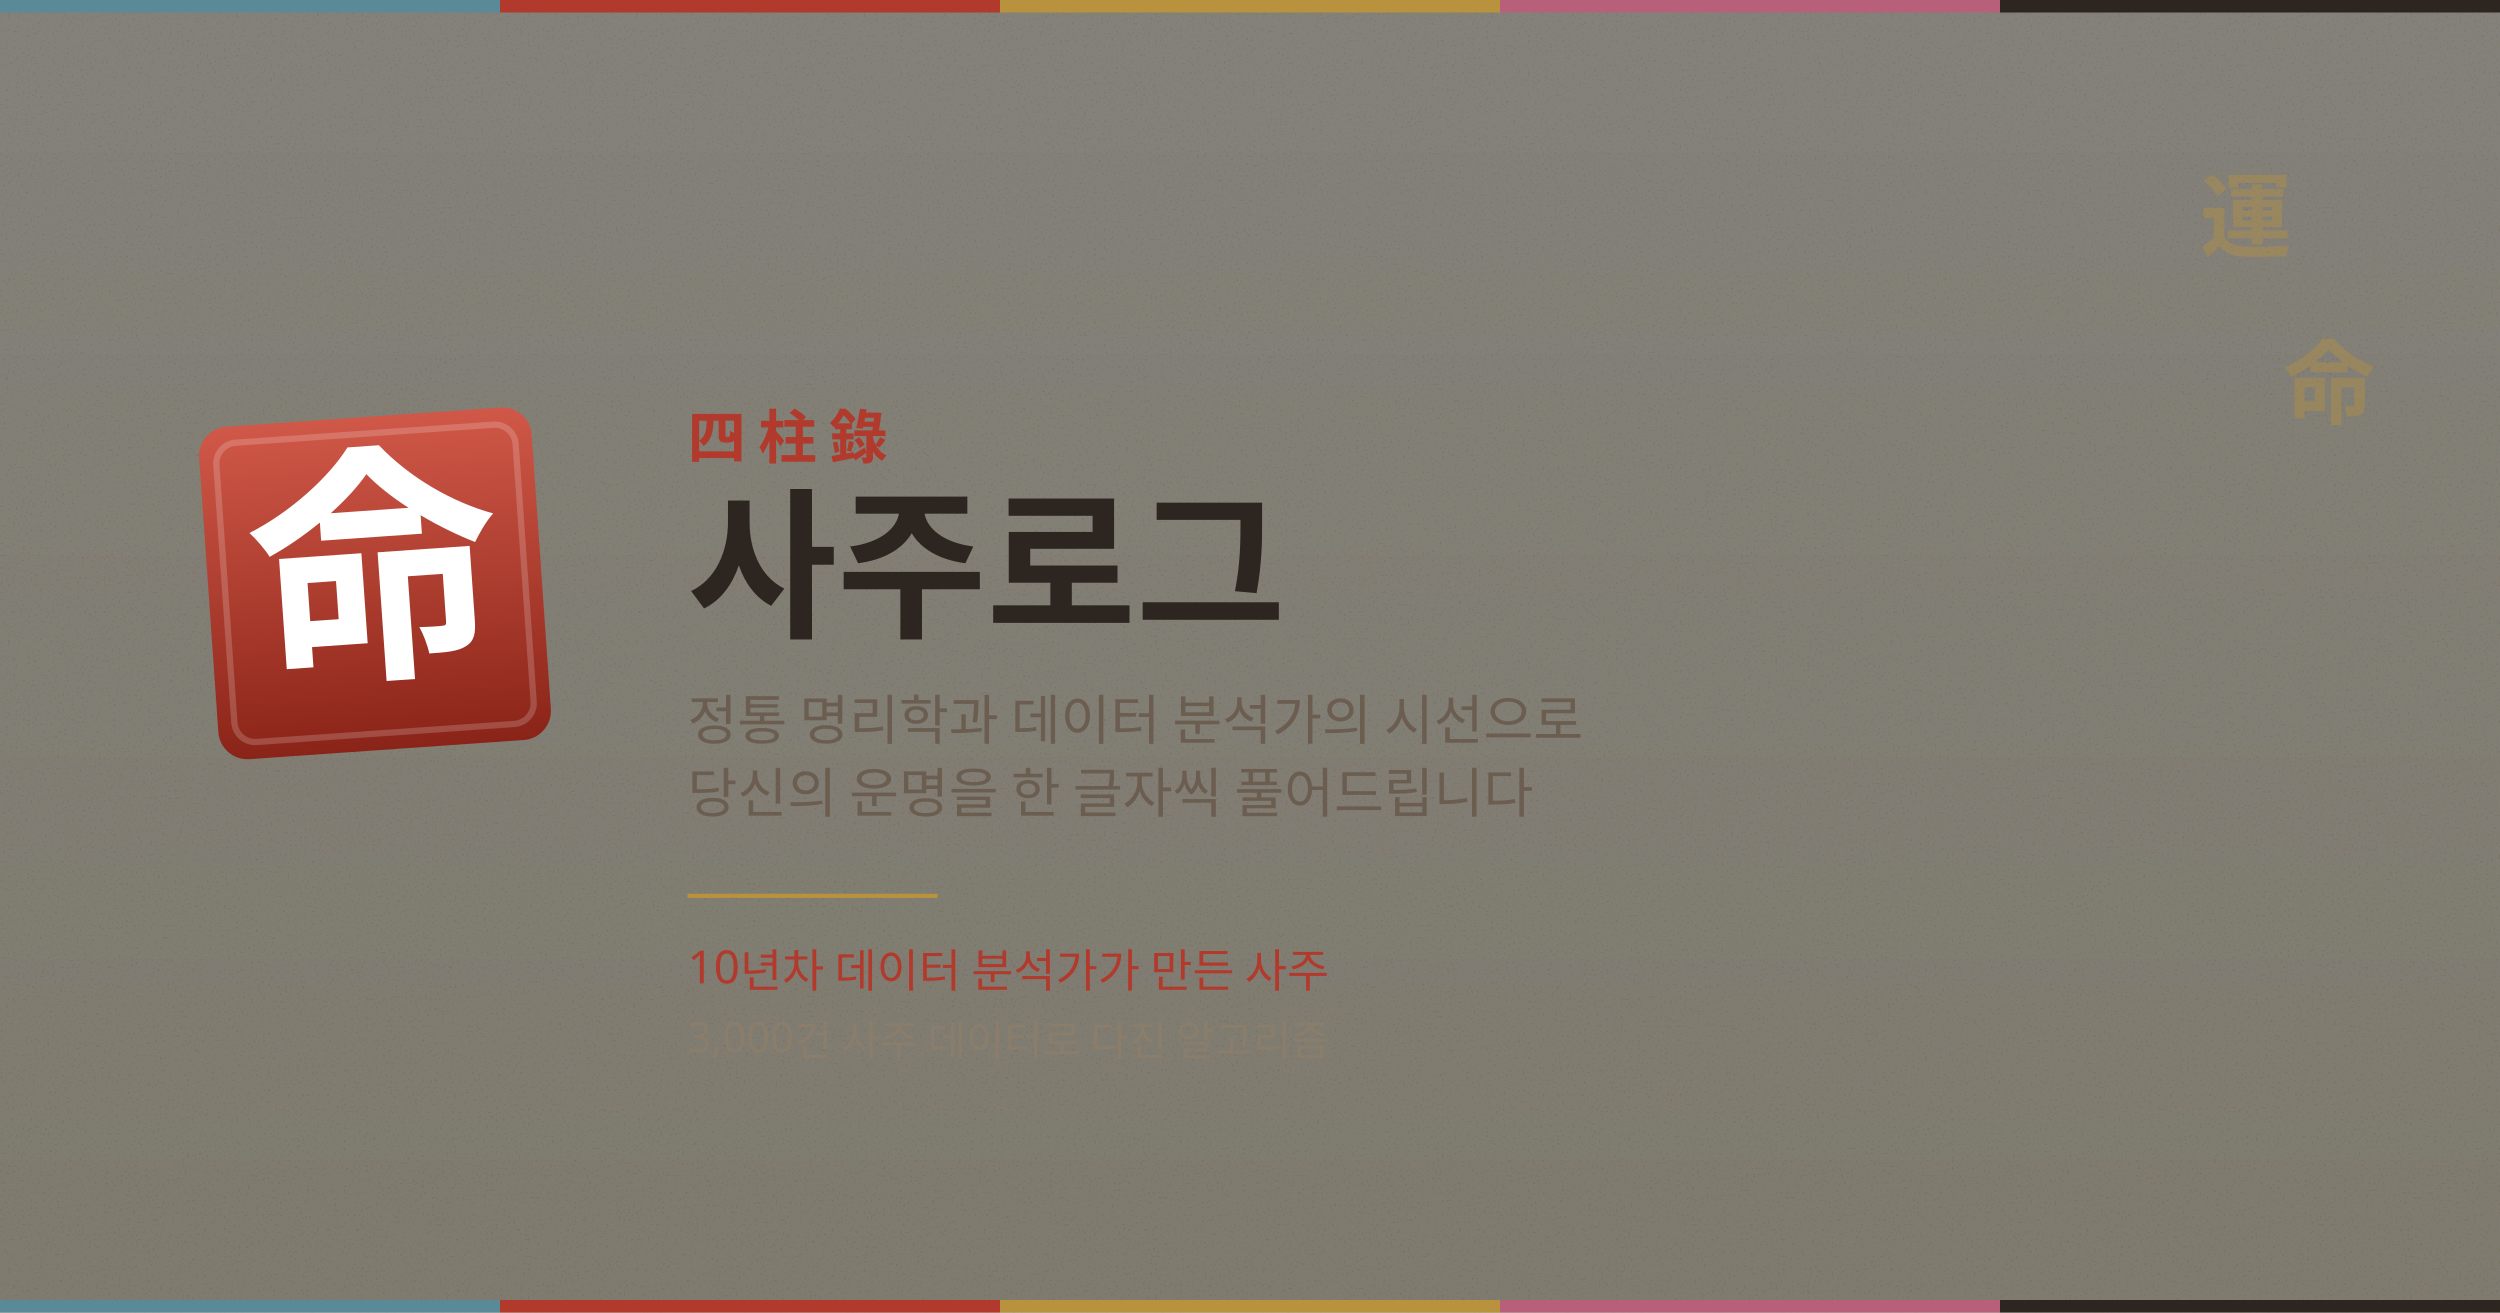
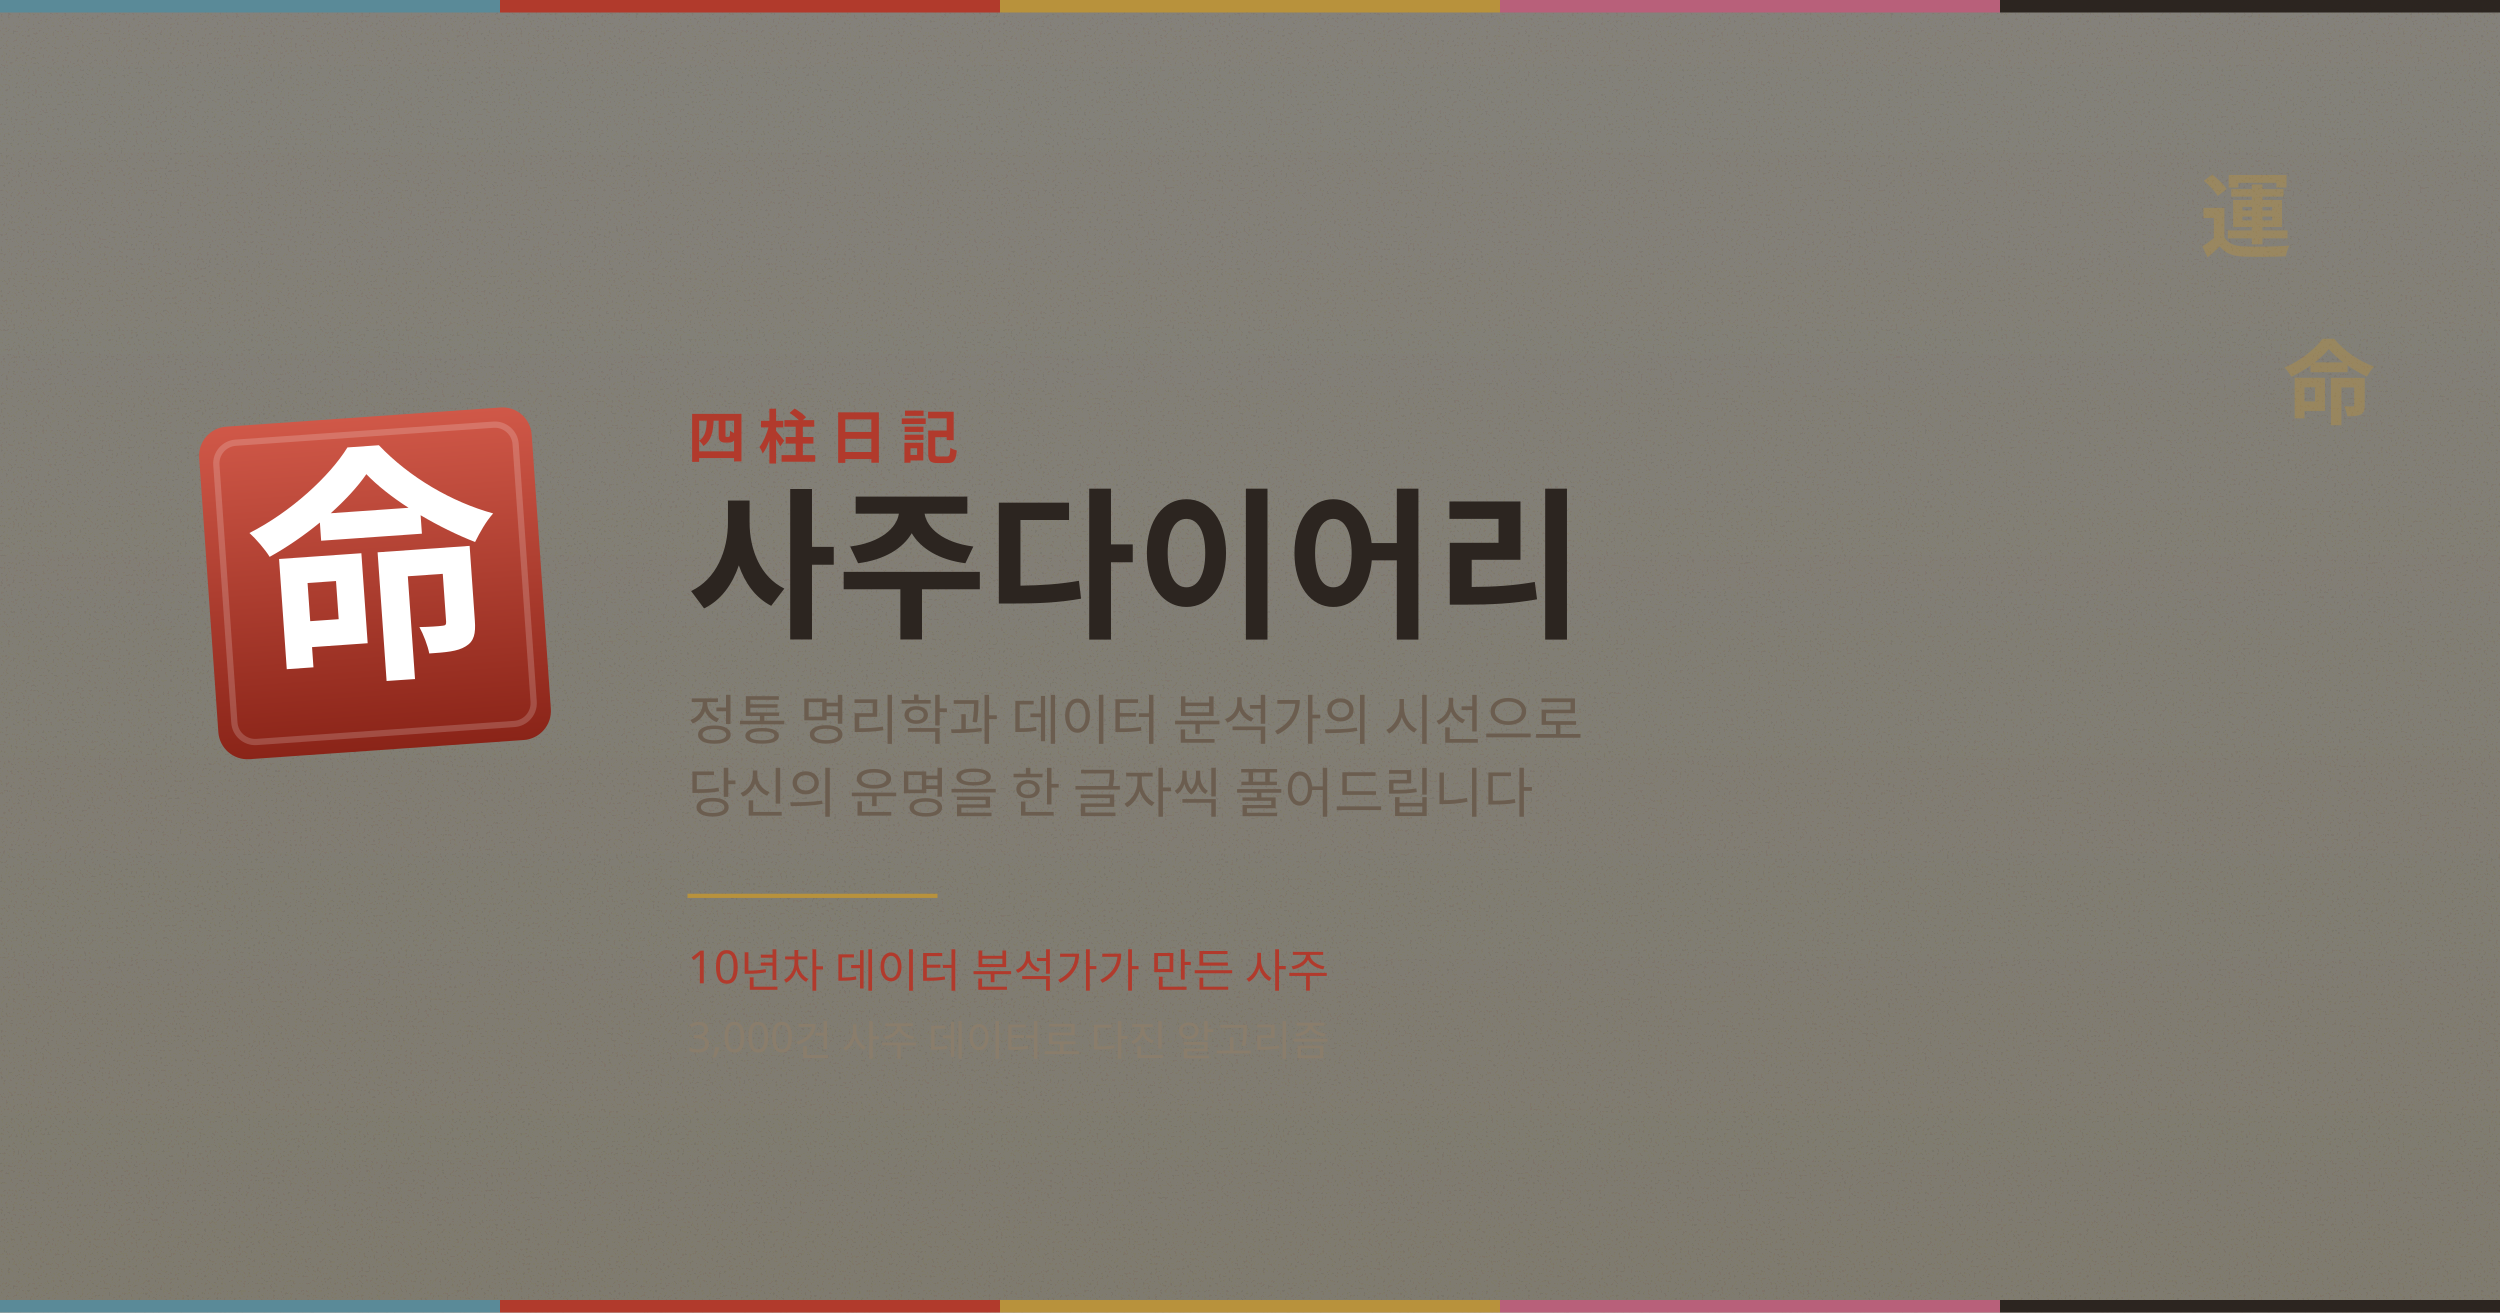
<svg xmlns="http://www.w3.org/2000/svg" viewBox="0 0 1200 630" width="1200" height="630">
  <defs>
    <linearGradient id="paperBg" x1="0" y1="0" x2="0" y2="1">
      <stop offset="0%" stop-color="#faf5e8" />
      <stop offset="100%" stop-color="#f0e8d2" />
    </linearGradient>
    <linearGradient id="seal" x1="0" y1="0" x2="0" y2="1">
      <stop offset="0%" stop-color="#d05848" />
      <stop offset="100%" stop-color="#8a2418" />
    </linearGradient>
    <filter id="paperNoise">
      <feTurbulence type="fractalNoise" baseFrequency="0.85" numOctaves="2" seed="3" />
      <feColorMatrix values="0 0 0 0 0.18 0 0 0 0 0.15 0 0 0 0 0.12 0 0 0 0.04 0" />
      <feComposite in2="SourceGraphic" operator="atop" />
    </filter>
  </defs>
  <rect width="1200" height="630" fill="url(#paperBg)" />
  <rect width="1200" height="630" filter="url(#paperNoise)" opacity="0.5" />
  <rect x="0" y="0" width="240" height="6" fill="#5a8a98" />
  <rect x="240" y="0" width="240" height="6" fill="#b13a2c" />
  <rect x="480" y="0" width="240" height="6" fill="#b8923c" />
  <rect x="720" y="0" width="240" height="6" fill="#b8607a" />
  <rect x="960" y="0" width="240" height="6" fill="#2c2520" />
  <rect x="0" y="624" width="240" height="6" fill="#5a8a98" />
  <rect x="240" y="624" width="240" height="6" fill="#b13a2c" />
  <rect x="480" y="624" width="240" height="6" fill="#b8923c" />
  <rect x="720" y="624" width="240" height="6" fill="#b8607a" />
  <rect x="960" y="624" width="240" height="6" fill="#2c2520" />
  <g transform="translate(180, 280) rotate(-4)">
    <rect x="-80" y="-80" width="160" height="160" fill="url(#seal)" rx="14" />
    <rect x="-72" y="-72" width="144" height="144" fill="none" stroke="rgba(255,255,255,0.18)" stroke-width="3" rx="10" />
    <text x="0" y="36" font-family="serif" font-size="120" font-weight="900" fill="#fff" text-anchor="middle">命</text>
  </g>
  <g transform="translate(330, 220)">
-     <text x="0" y="0" font-family="serif" font-size="28" font-weight="700" fill="#b13a2c" letter-spacing="6">四柱錄</text>
-     <text x="0" y="80" font-family="serif" font-size="78" font-weight="900" fill="#2c2520">사주로그</text>
+     <text x="0" y="0" font-family="serif" font-size="28" font-weight="700" fill="#b13a2c" letter-spacing="6">四柱日記</text>
+     <text x="0" y="80" font-family="serif" font-size="78" font-weight="900" fill="#2c2520">사주다이어리</text>
    <text x="0" y="135" font-family="sans-serif" font-size="26" fill="#6b5d4f">정통 명리학과 데이터 분석가의 시선으로</text>
    <text x="0" y="170" font-family="sans-serif" font-size="26" fill="#6b5d4f">당신의 운명을 한 글자씩 풀어드립니다</text>
    <line x1="0" y1="210" x2="120" y2="210" stroke="#b8923c" stroke-width="2" />
    <text x="0" y="252" font-family="sans-serif" font-size="22" font-weight="500" fill="#b13a2c">10년차 데이터 분석가가 만든 사주</text>
    <text x="0" y="285" font-family="sans-serif" font-size="20" fill="#8a7d6b">3,000건 사주 데이터로 다진 알고리즘</text>
  </g>
  <text x="1100" y="120" font-family="serif" font-size="44" font-weight="700" fill="#b8923c" opacity="0.4" text-anchor="end">運</text>
  <text x="1140" y="200" font-family="serif" font-size="44" font-weight="700" fill="#b8923c" opacity="0.4" text-anchor="end">命</text>
</svg>
